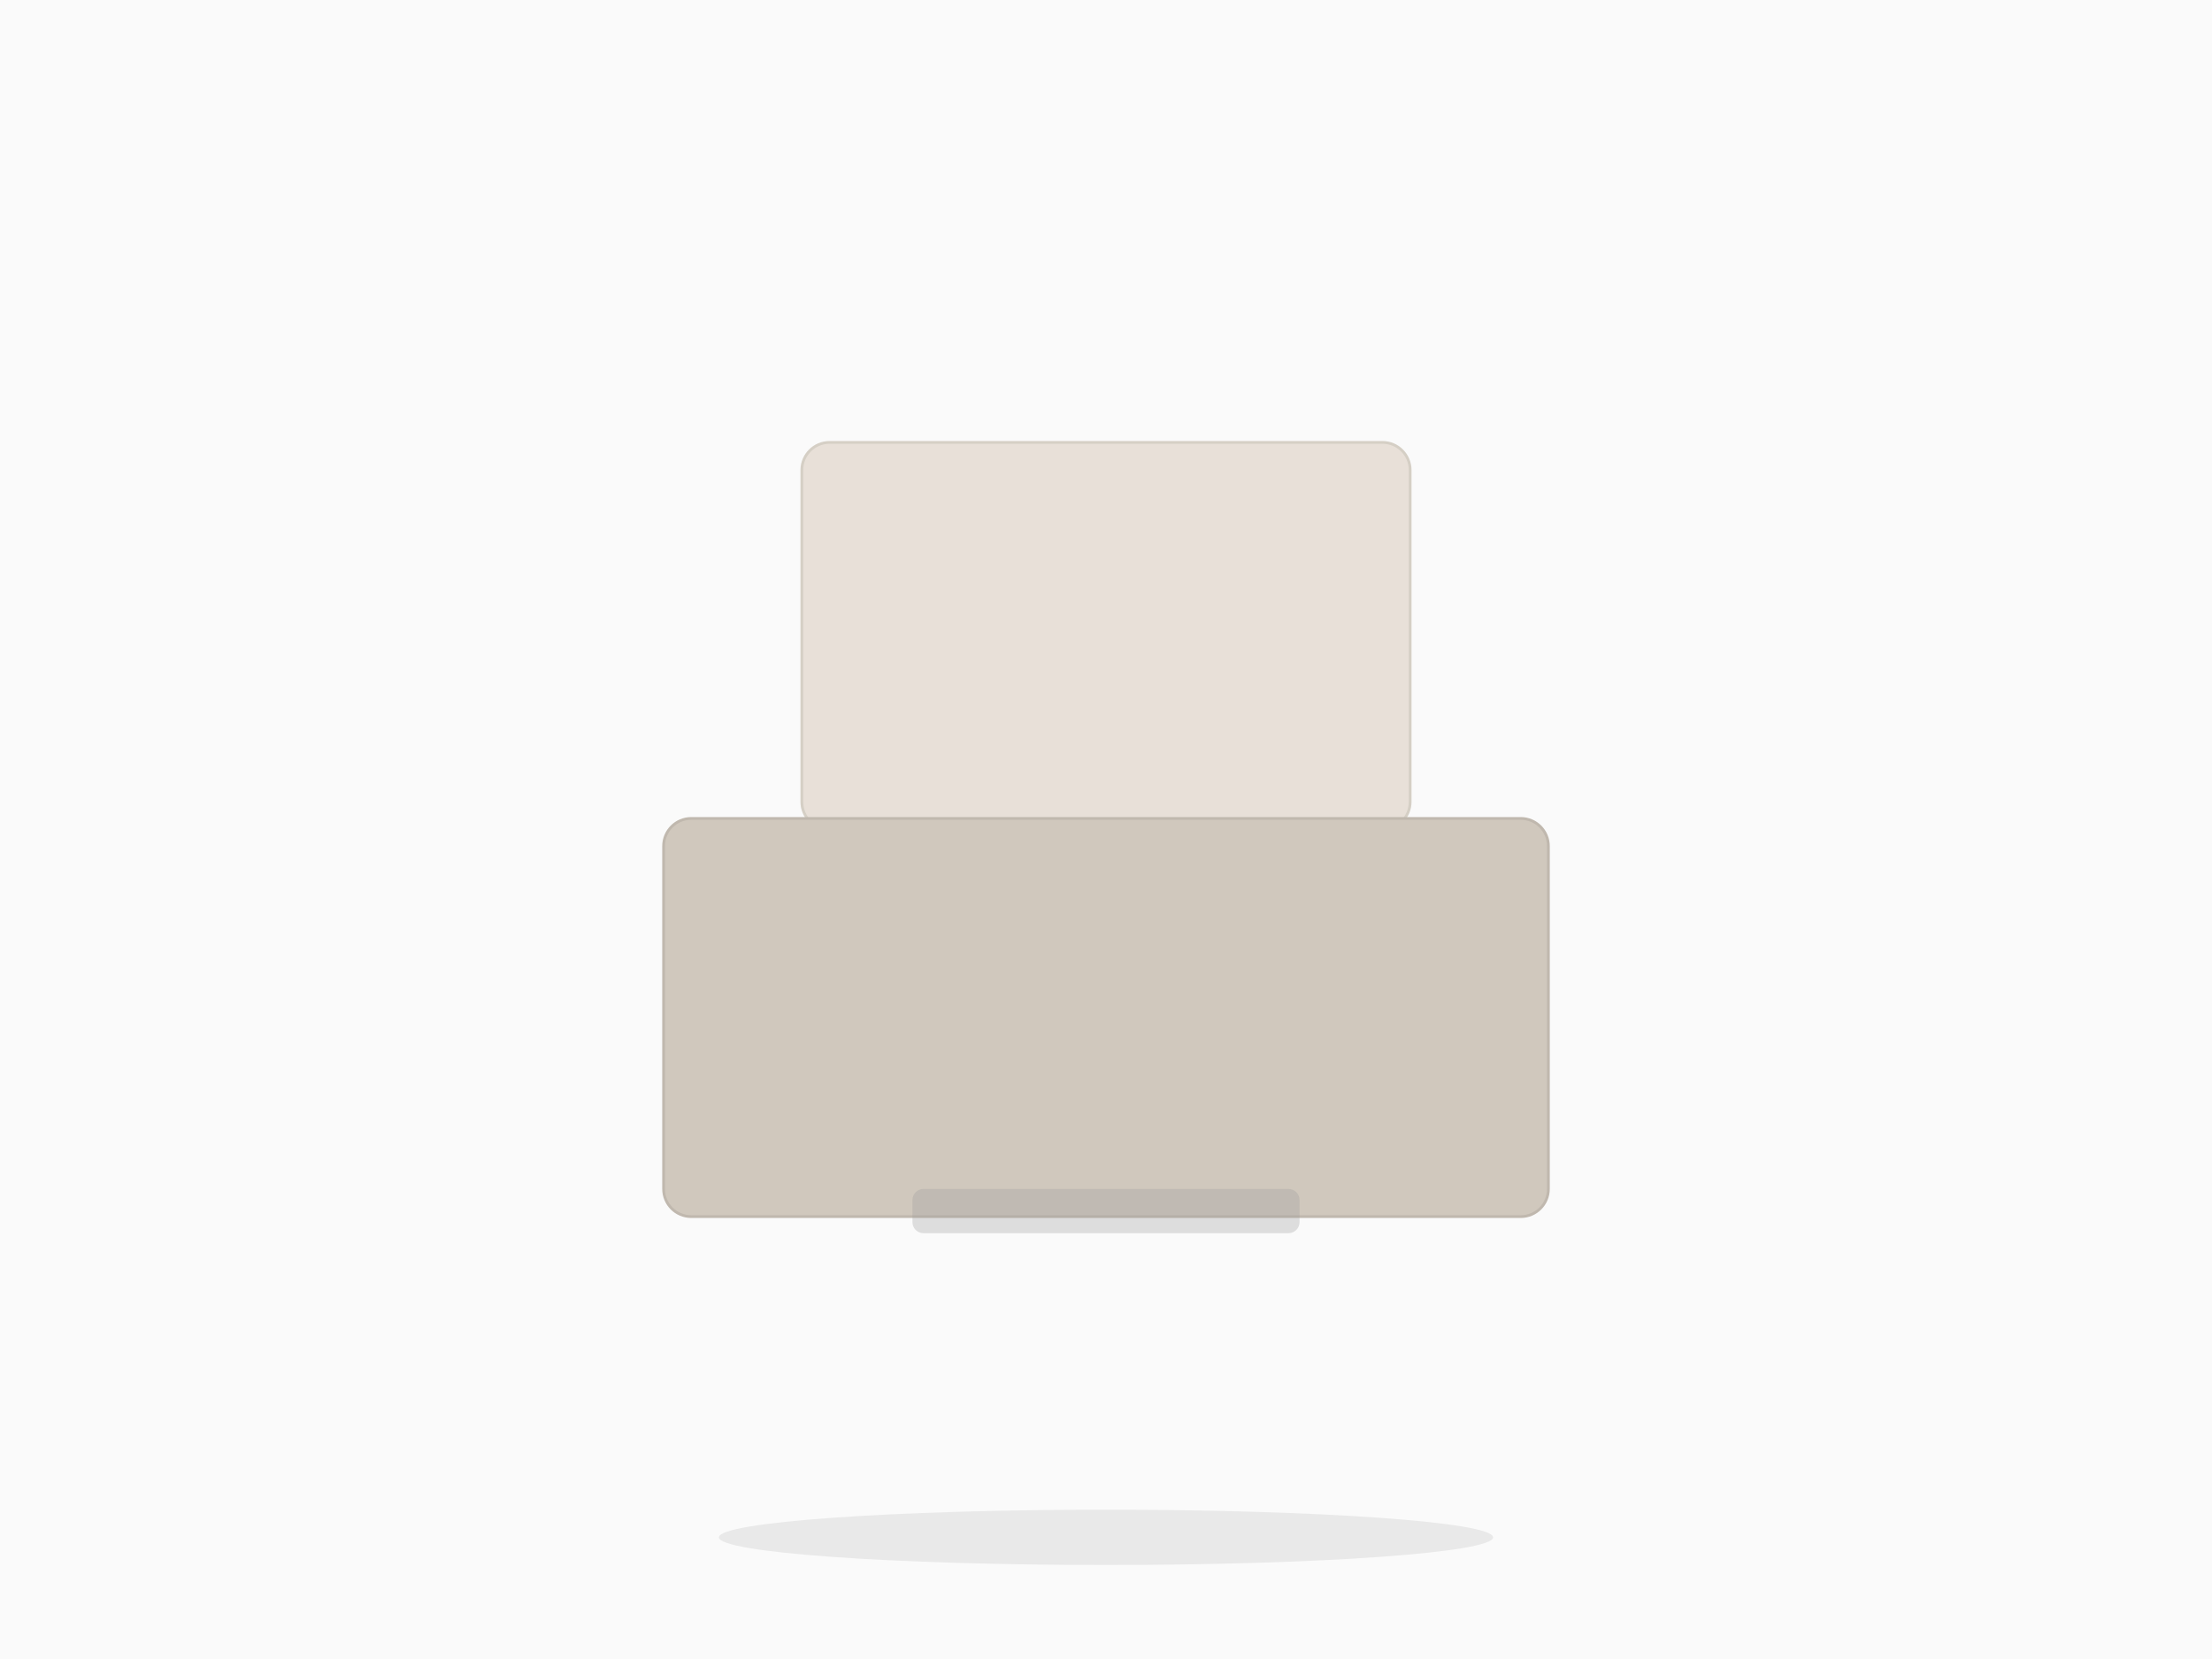
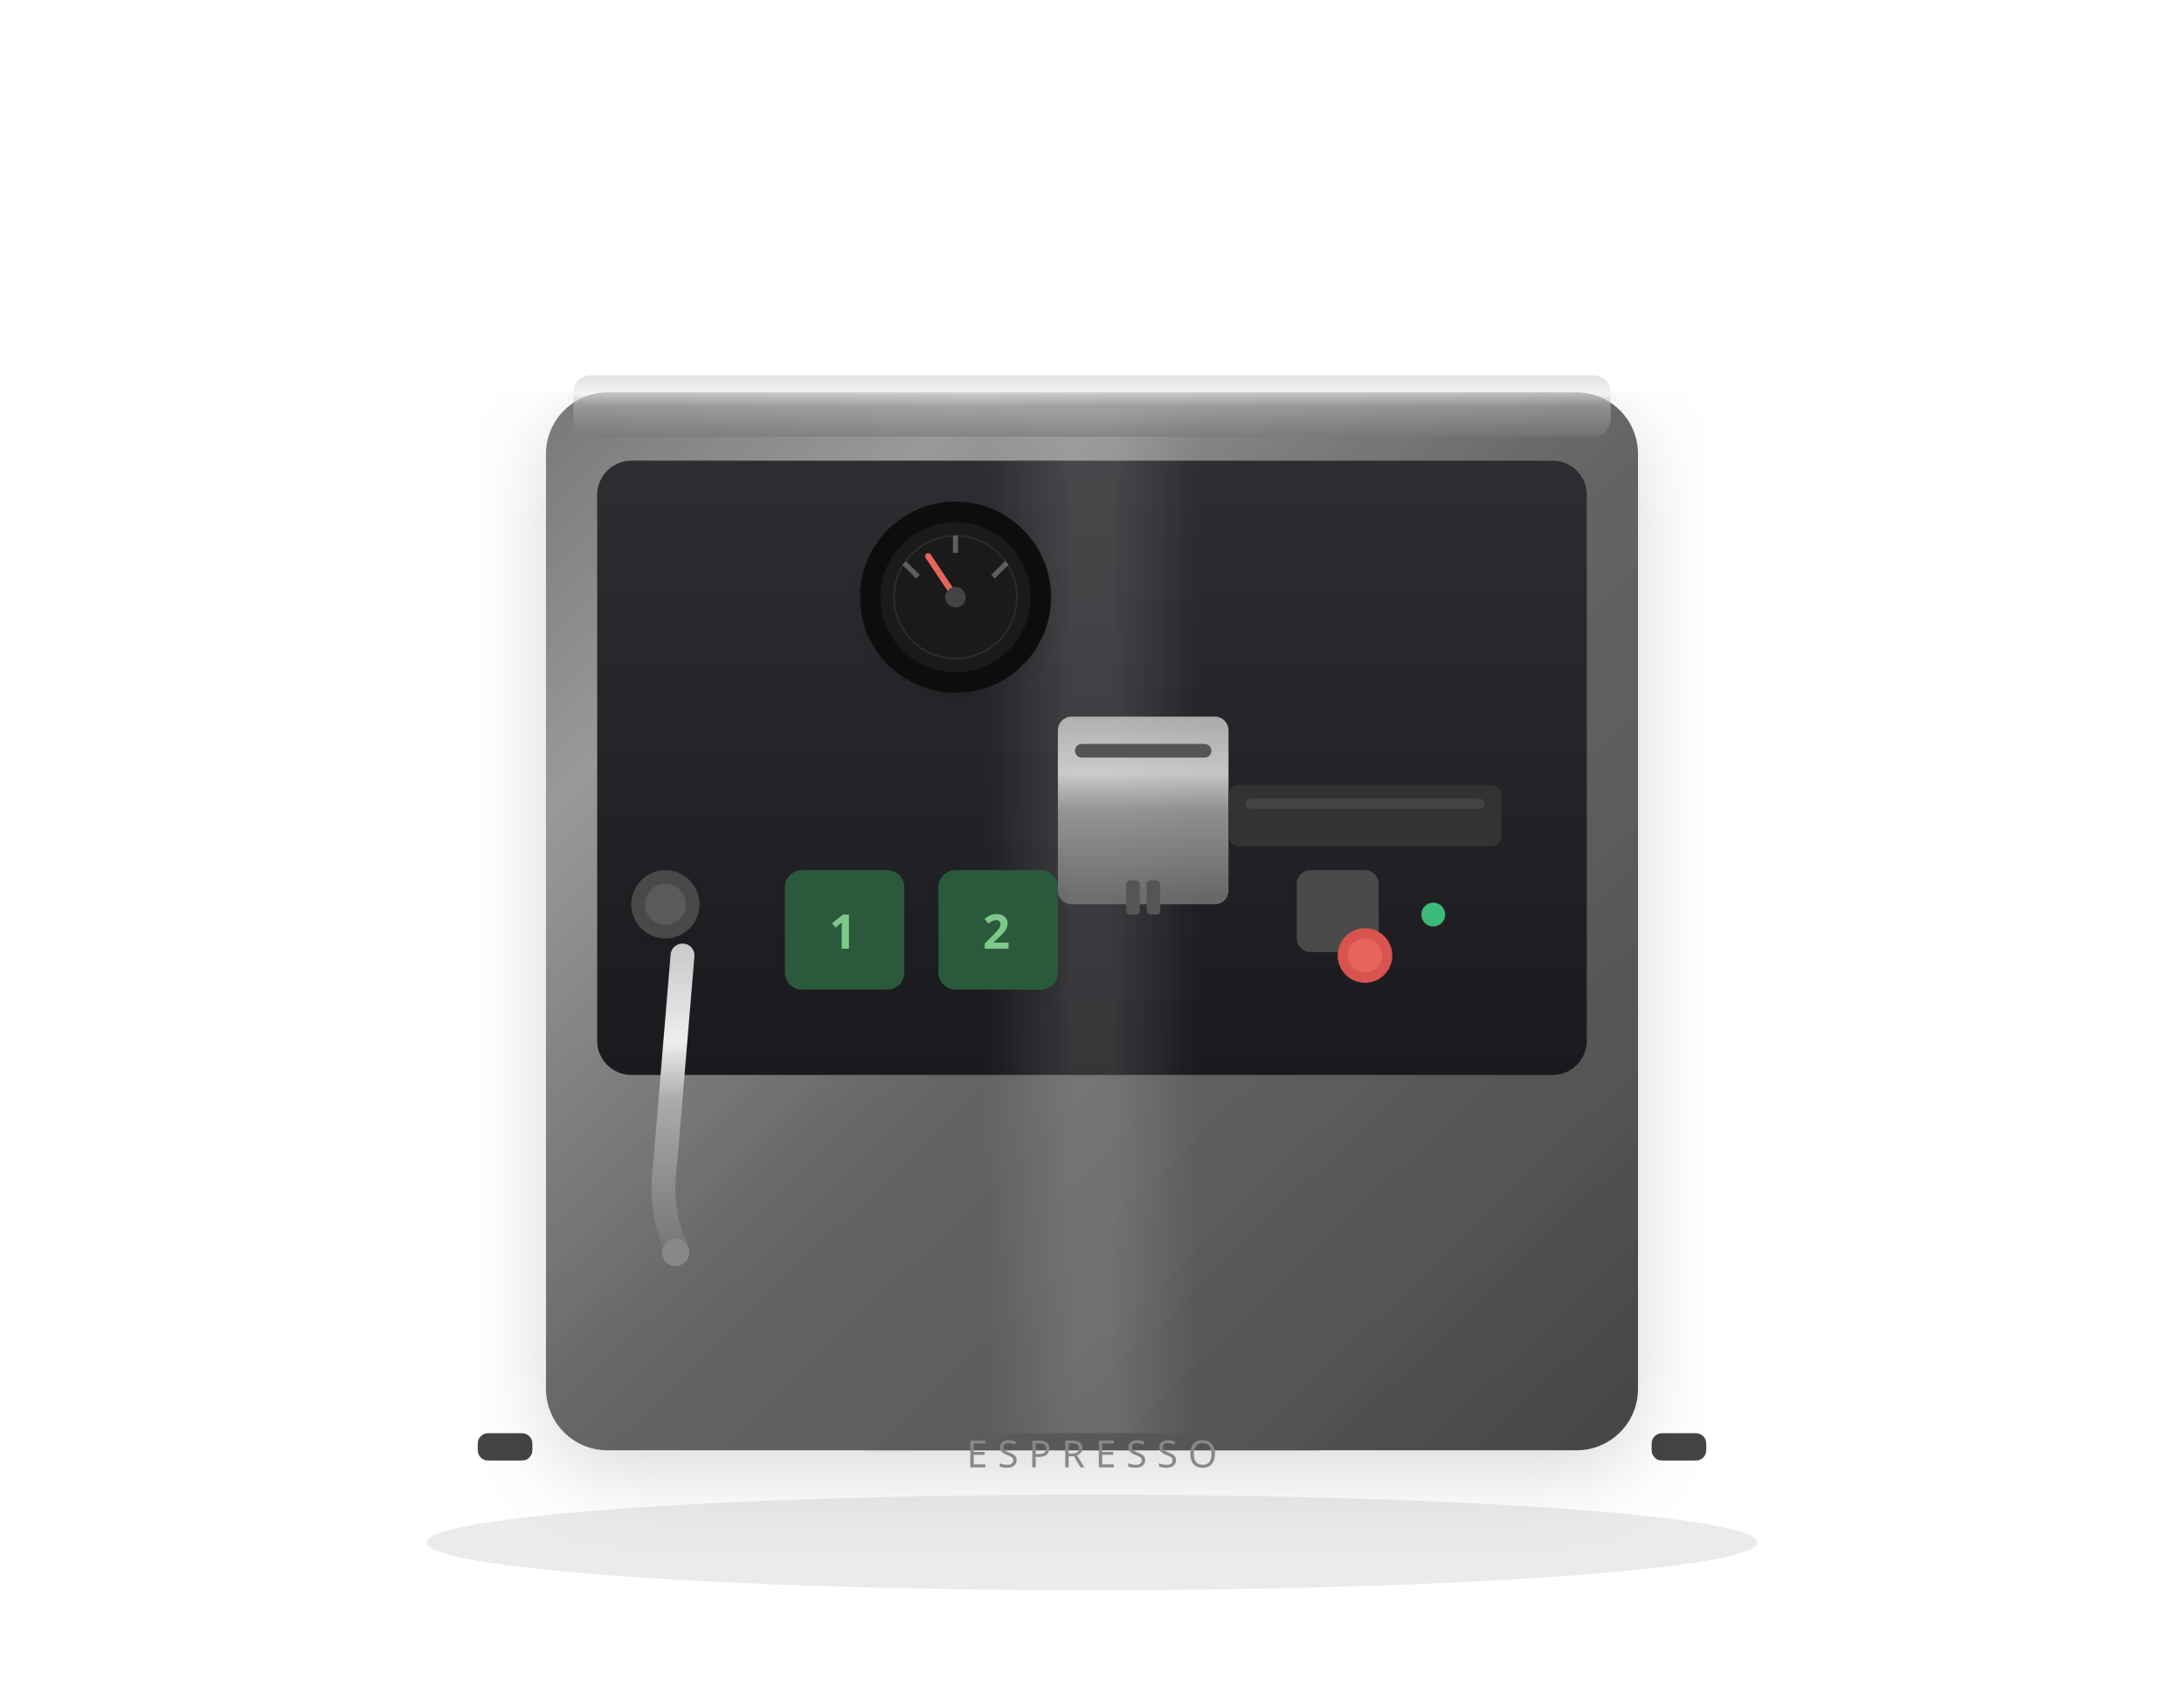
- <svg xmlns="http://www.w3.org/2000/svg" viewBox="0 0 400 300" width="400" height="300">
-   <rect width="400" height="300" fill="#FAFAFA" />
-   <ellipse cx="200" cy="278" rx="70" ry="5" fill="rgba(0,0,0,0.07)" />
-   <rect x="145" y="80" width="110" height="70" rx="5" fill="#E8E0D8" stroke="#D5CFC5" stroke-width="0.5" />
-   <rect x="120" y="148" width="160" height="72" rx="5" fill="#D0C8BD" stroke="#C0B8AE" stroke-width="0.5" />
-   <rect x="165" y="215" width="70" height="8" rx="2" fill="#999" opacity="0.3" />
+ <svg xmlns="http://www.w3.org/2000/svg" viewBox="0 0 640 500" width="640" height="500">
+   <defs>
+     <linearGradient id="bodyGrad" x1="0" y1="0" x2="1" y2="1">
+       <stop offset="0%" stop-color="#777" />
+       <stop offset="20%" stop-color="#999" />
+       <stop offset="50%" stop-color="#666" />
+       <stop offset="80%" stop-color="#555" />
+       <stop offset="100%" stop-color="#444" />
+     </linearGradient>
+     <linearGradient id="darkFront" x1="0" y1="0" x2="0" y2="1">
+       <stop offset="0%" stop-color="#2e2e32" />
+       <stop offset="100%" stop-color="#1a1a1e" />
+     </linearGradient>
+     <linearGradient id="chrome" x1="0" y1="0" x2="0" y2="1">
+       <stop offset="0%" stop-color="#ccc" />
+       <stop offset="30%" stop-color="#eee" />
+       <stop offset="50%" stop-color="#aaa" />
+       <stop offset="100%" stop-color="#777" />
+     </linearGradient>
+     <linearGradient id="sheen" x1="0" y1="0" x2="1" y2="0">
+       <stop offset="0%" stop-color="rgba(255,255,255,0)" />
+       <stop offset="40%" stop-color="rgba(255,255,255,0)" />
+       <stop offset="48%" stop-color="rgba(255,255,255,0.12)" />
+       <stop offset="52%" stop-color="rgba(255,255,255,0.12)" />
+       <stop offset="60%" stop-color="rgba(255,255,255,0)" />
+       <stop offset="100%" stop-color="rgba(255,255,255,0)" />
+       <animateTransform attributeName="gradientTransform" type="translate" from="-1 0" to="1 0" dur="5s" repeatCount="indefinite" />
+     </linearGradient>
+     <filter id="drop" x="-6%" y="-2%" width="112%" height="114%">
+       <feDropShadow dx="0" dy="6" stdDeviation="12" flood-color="#000" flood-opacity="0.15" />
+     </filter>
+     <filter id="soft" x="-8%" y="-4%" width="116%" height="116%">
+       <feDropShadow dx="0" dy="2" stdDeviation="3" flood-color="#000" flood-opacity="0.08" />
+     </filter>
+   </defs>
+   <ellipse cx="320" cy="452" rx="195" ry="14" fill="rgba(0,0,0,0.08)" />
+   <rect x="140" y="420" width="16" height="8" rx="3" fill="#444" />
+   <rect x="484" y="420" width="16" height="8" rx="3" fill="#444" />
+   <rect x="250" y="400" width="140" height="25" rx="4" fill="#2a2a2a" />
+   <rect x="258" y="396" width="124" height="6" rx="2" fill="#444" />
+   <path d="M295 400 L297 370 Q300 362 310 360 L330 360 Q340 362 343 370 L345 400 Z" fill="#eee" />
+   <ellipse cx="320" cy="360" rx="20" ry="4" fill="none" stroke="rgba(0,0,0,0.15)" stroke-width="1" />
+   <path d="M298 398 Q320 394 342 398 L343 400 L297 400 Z" fill="rgba(40,20,8,0.75)" />
+   <path d="M345 375 Q355 375 355 390 Q355 398 345 400" fill="none" stroke="#ddd" stroke-width="4" stroke-linecap="round" />
+   <rect x="160" y="115" width="320" height="310" rx="18" fill="url(#bodyGrad)" filter="url(#drop)" />
+   <rect x="175" y="135" width="290" height="180" rx="10" fill="url(#darkFront)" />
+   <rect x="165" y="120" width="310" height="300" rx="14" fill="url(#sheen)" pointer-events="none" />
+   <rect x="168" y="110" width="304" height="18" rx="5" fill="url(#chrome)" opacity="0.6" />
+   <circle cx="280" cy="175" r="28" fill="#111" filter="url(#soft)" />
+   <circle cx="280" cy="175" r="22" fill="#1a1a1a" />
+   <circle cx="280" cy="175" r="18" fill="none" stroke="rgba(255,255,255,0.08)" stroke-width="0.5" />
+   <line x1="280" y1="157" x2="280" y2="162" stroke="rgba(255,255,255,0.3)" stroke-width="1.5" />
+   <line x1="295" y1="165" x2="291" y2="169" stroke="rgba(255,255,255,0.3)" stroke-width="1.5" />
+   <line x1="265" y1="165" x2="269" y2="169" stroke="rgba(255,255,255,0.3)" stroke-width="1.5" />
+   <line x1="280" y1="175" x2="272" y2="163" stroke="#e8655c" stroke-width="1.8" stroke-linecap="round" />
+   <circle cx="280" cy="175" r="3" fill="#444" />
+   <rect x="310" y="210" width="50" height="55" rx="4" fill="url(#chrome)" opacity="0.8" />
+   <rect x="315" y="218" width="40" height="4" rx="2" fill="#555" />
+   <rect x="360" y="230" width="80" height="18" rx="3" fill="#333" />
+   <rect x="365" y="234" width="70" height="3" rx="1.5" fill="rgba(255,255,255,0.08)" />
+   <rect x="330" y="258" width="4" height="10" rx="1" fill="#555" />
+   <rect x="336" y="258" width="4" height="10" rx="1" fill="#555" />
+   <ellipse cx="332" cy="272" rx="1.5" ry="3" fill="rgba(60,30,10,0.8)" opacity="0">
+     <animate attributeName="opacity" values="0;0.85;0" dur="1.3s" begin="0s" repeatCount="indefinite" />
+     <animate attributeName="cy" values="272;350" dur="1.3s" begin="0s" repeatCount="indefinite" />
+   </ellipse>
+   <ellipse cx="338" cy="272" rx="1.5" ry="3" fill="rgba(60,30,10,0.8)" opacity="0">
+     <animate attributeName="opacity" values="0;0.85;0" dur="1.1s" begin="0.45s" repeatCount="indefinite" />
+     <animate attributeName="cy" values="272;350" dur="1.1s" begin="0.45s" repeatCount="indefinite" />
+   </ellipse>
+   <path d="M200 280 L195 340 Q193 355 198 365" fill="none" stroke="url(#chrome)" stroke-width="7" stroke-linecap="round" />
+   <circle cx="198" cy="367" r="4" fill="#888" />
+   <path d="M195 370 Q192 380 196 390" fill="none" stroke="#bbb" stroke-width="1.5" stroke-linecap="round" opacity="0">
+     <animate attributeName="opacity" values="0;0.4;0" dur="1.8s" begin="0s" repeatCount="indefinite" />
+     <animateTransform attributeName="transform" type="translate" from="0 0" to="-1 -8" dur="1.8s" begin="0s" repeatCount="indefinite" />
+   </path>
+   <circle cx="195" cy="265" r="10" fill="#4a4a4a" filter="url(#soft)" />
+   <circle cx="195" cy="265" r="6" fill="#5a5a5a" />
+   <rect x="230" y="255" width="35" height="35" rx="5" fill="#2a5a3a" filter="url(#soft)" />
+   <text x="247" y="278" text-anchor="middle" font-family="system-ui, sans-serif" font-size="14" font-weight="600" fill="#7ec88a">1</text>
+   <rect x="275" y="255" width="35" height="35" rx="5" fill="#2a5a3a" filter="url(#soft)" />
+   <text x="292" y="278" text-anchor="middle" font-family="system-ui, sans-serif" font-size="14" font-weight="600" fill="#7ec88a">2</text>
+   <rect x="380" y="255" width="24" height="24" rx="4" fill="#4a4a4a" />
+   <circle cx="400" cy="280" r="8" fill="#d9534f" />
+   <circle cx="400" cy="280" r="5" fill="#e8655c" />
+   <circle cx="420" cy="268" r="3.5" fill="#3cb878">
+     <animate attributeName="opacity" values="0.2;1;0.2" dur="2s" repeatCount="indefinite" />
+   </circle>
+   <g opacity="0.3">
+     <path d="M310 355 Q308 340 312 328" fill="none" stroke="#aaa" stroke-width="2" stroke-linecap="round" opacity="0">
+       <animate attributeName="opacity" values="0;0.5;0" dur="2.4s" begin="0.3s" repeatCount="indefinite" />
+       <animateTransform attributeName="transform" type="translate" from="0 0" to="-2 -10" dur="2.4s" begin="0.3s" repeatCount="indefinite" />
+     </path>
+     <path d="M322 352 Q324 338 320 326" fill="none" stroke="#aaa" stroke-width="2.2" stroke-linecap="round" opacity="0">
+       <animate attributeName="opacity" values="0;0.55;0" dur="2.6s" begin="0s" repeatCount="indefinite" />
+       <animateTransform attributeName="transform" type="translate" from="0 0" to="1 -12" dur="2.6s" begin="0s" repeatCount="indefinite" />
+     </path>
+   </g>
+   <text x="320" y="430" text-anchor="middle" font-family="system-ui, sans-serif" font-size="11" font-weight="500" letter-spacing="3" fill="#888">ESPRESSO</text>
</svg>
